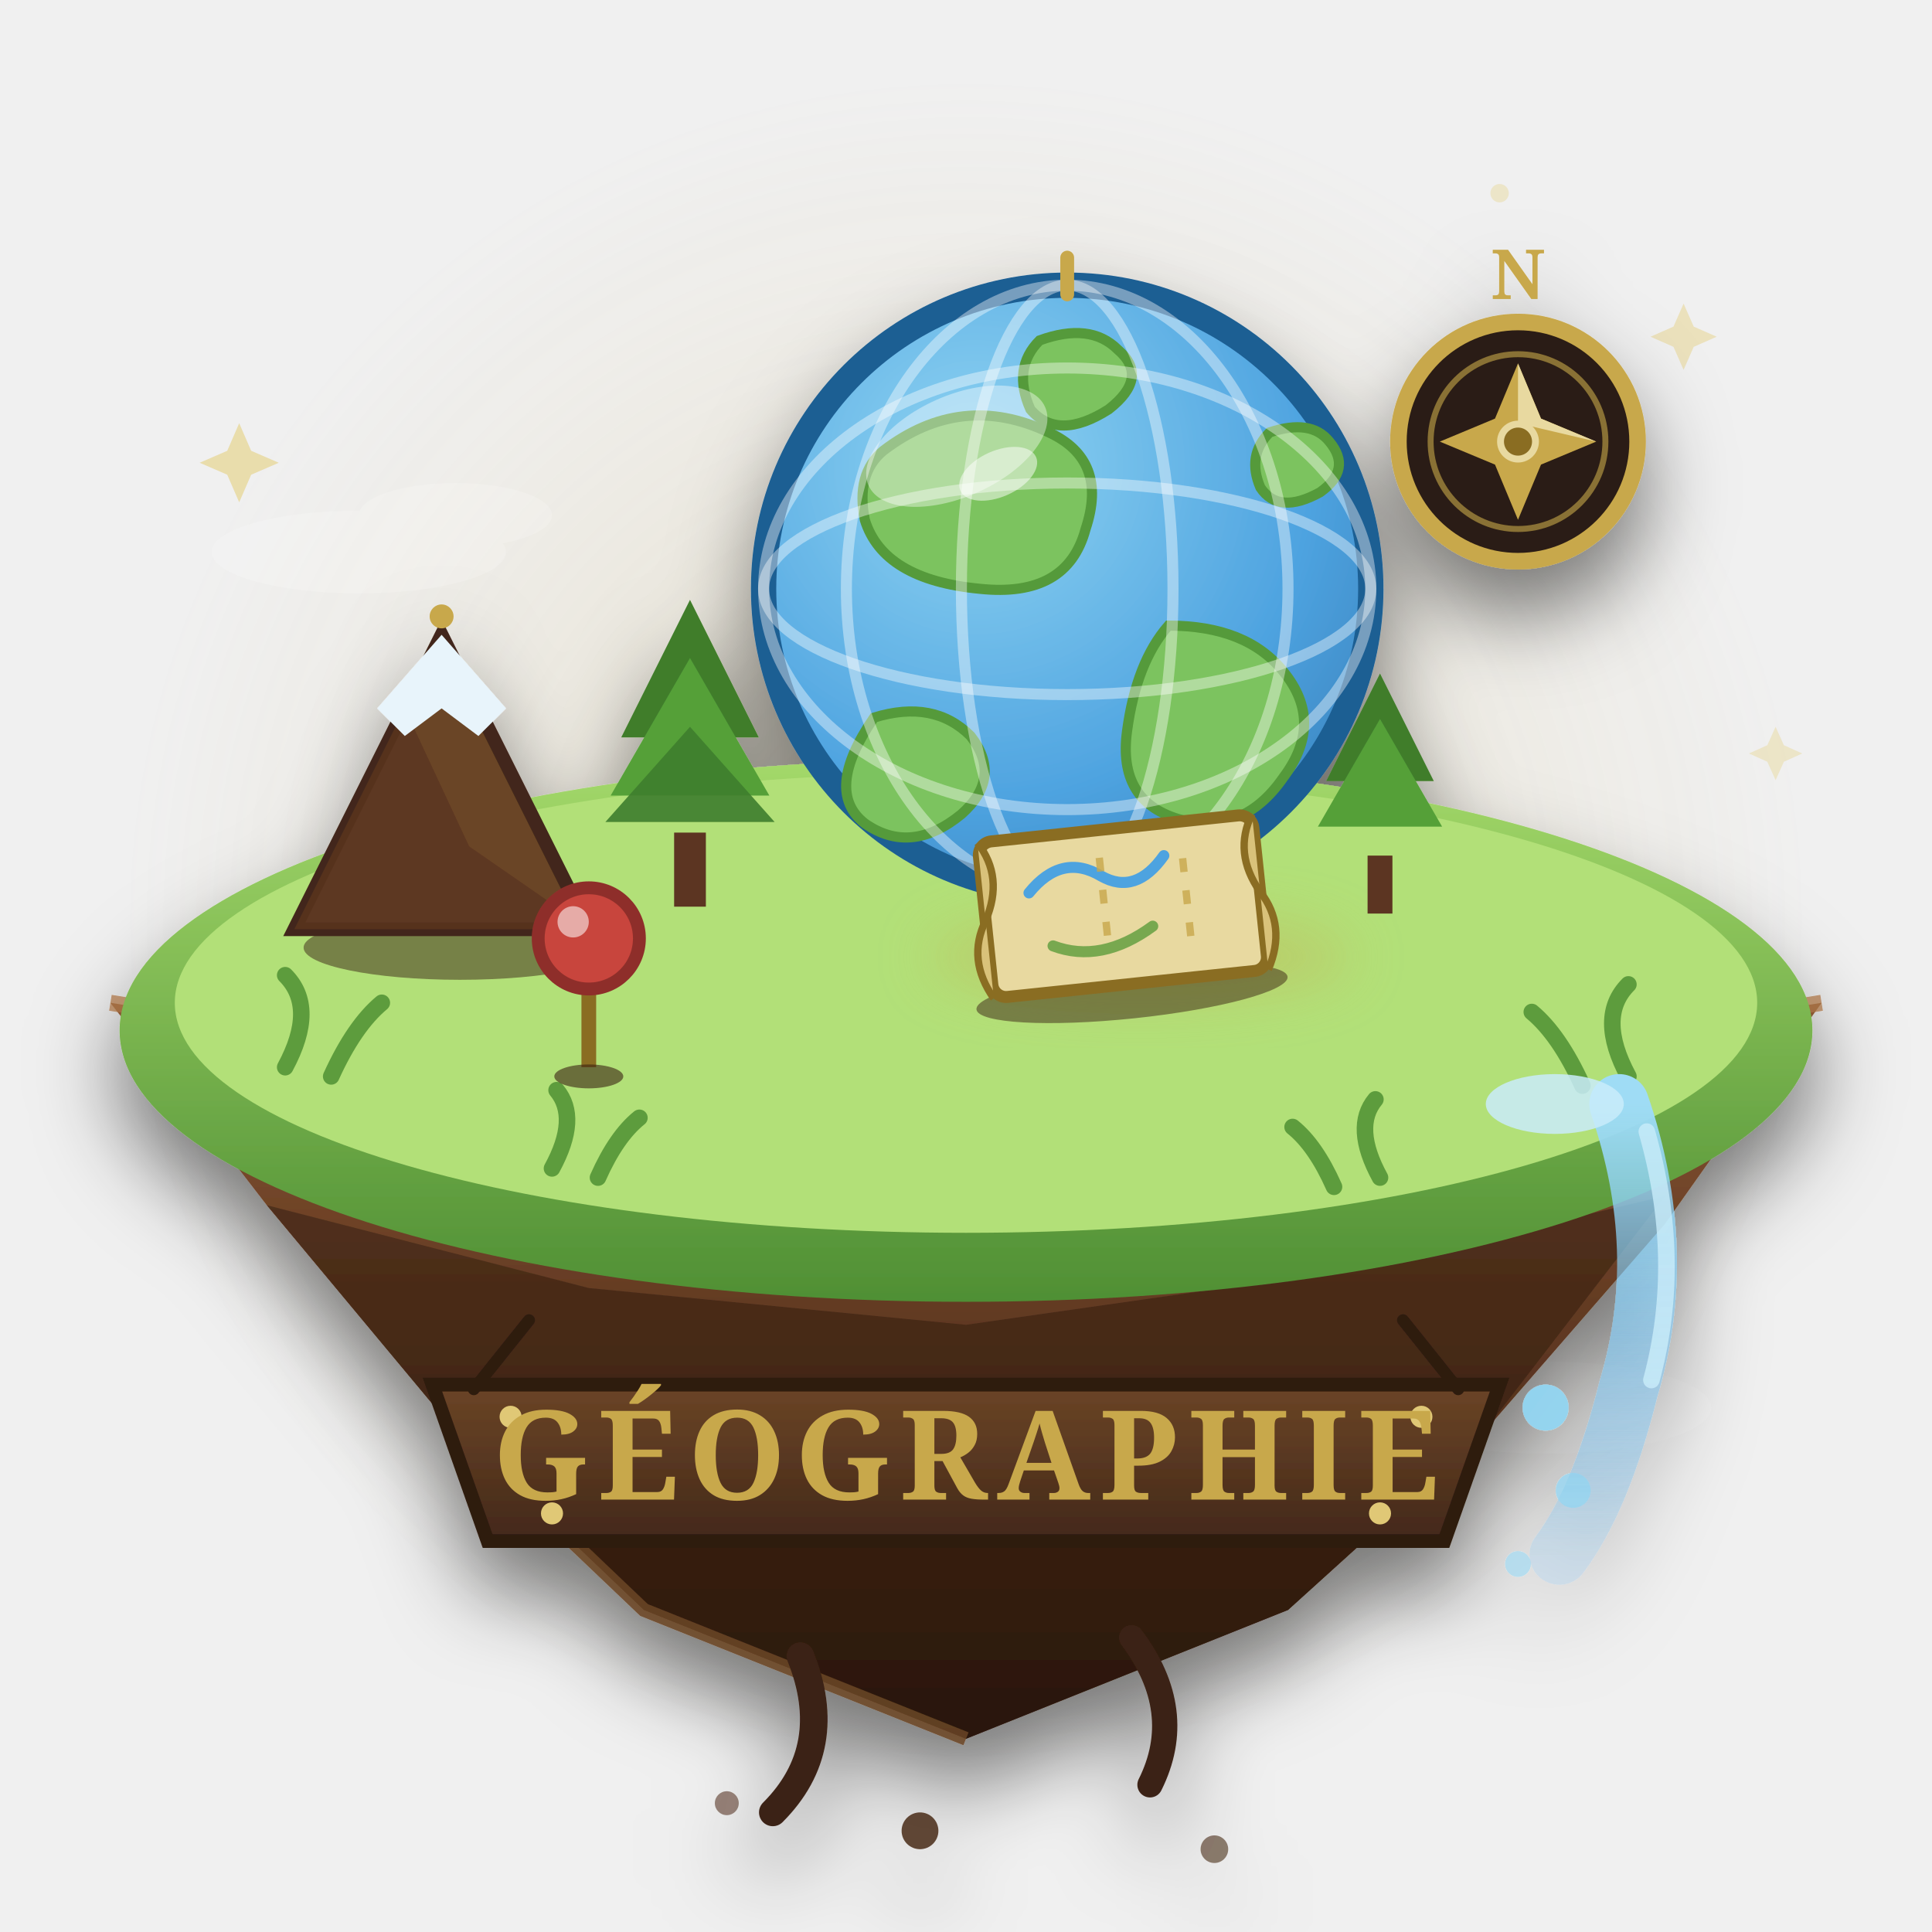
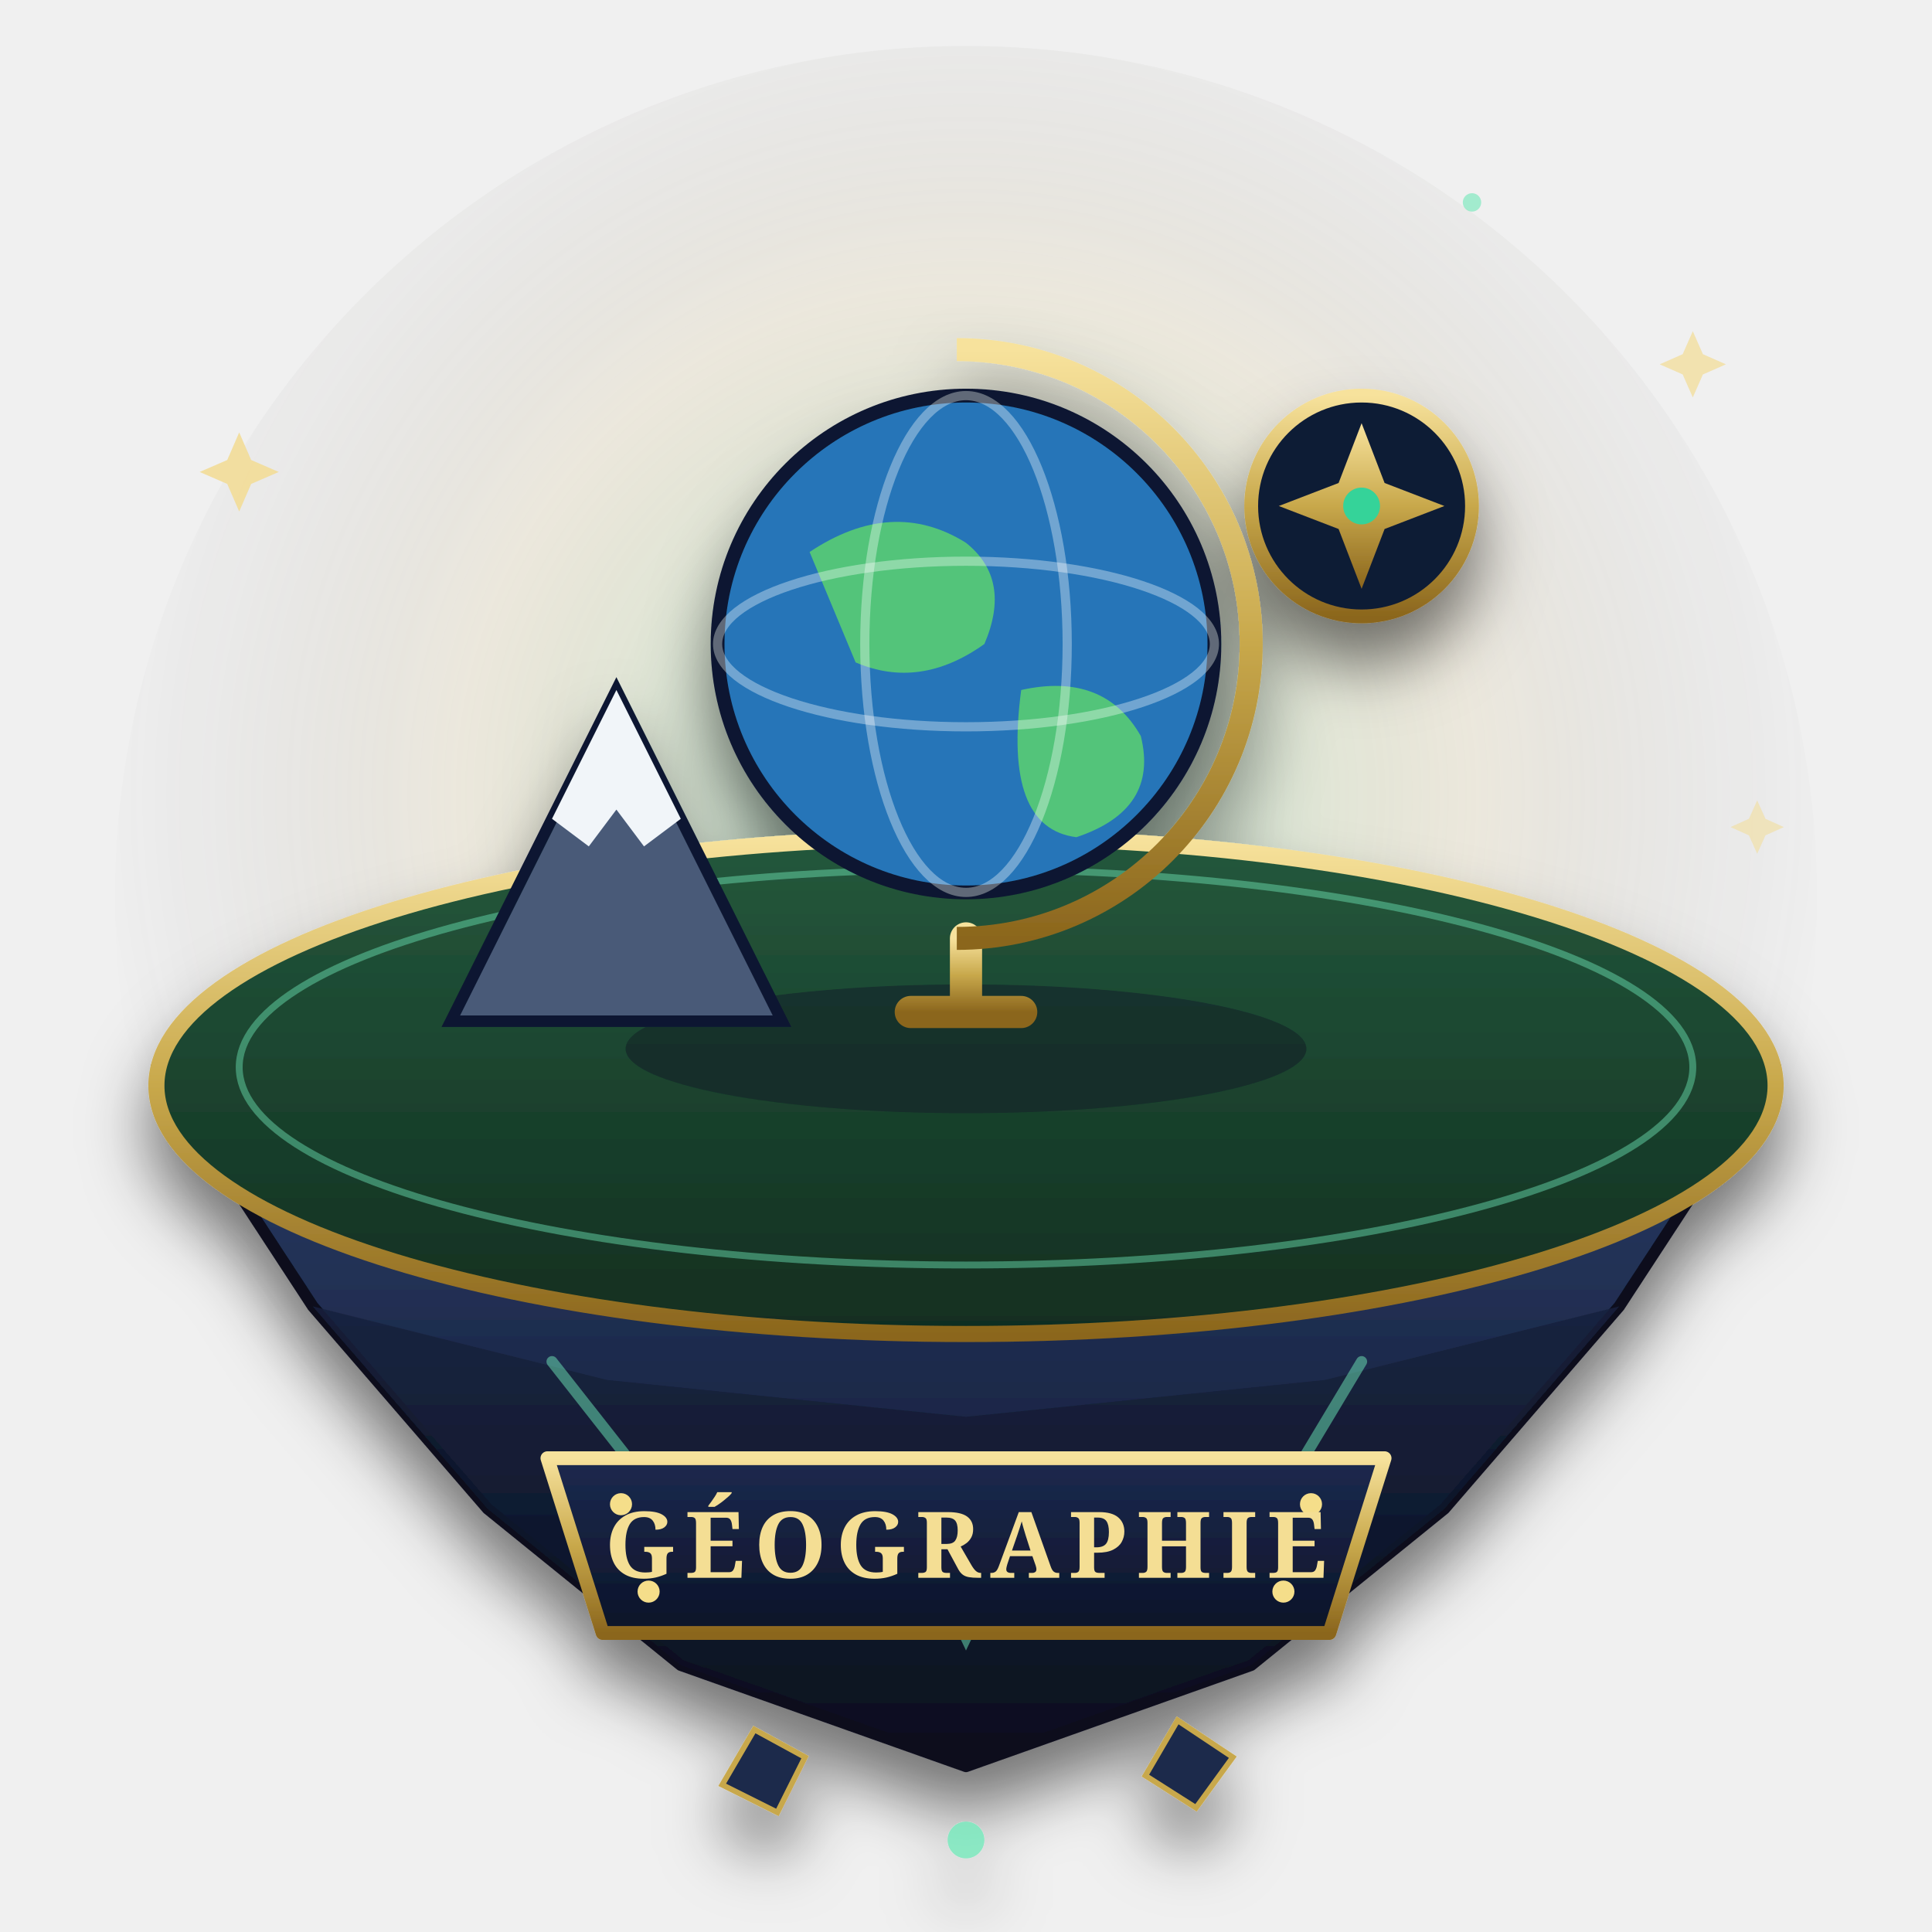
<svg xmlns="http://www.w3.org/2000/svg" viewBox="0 0 420 420" width="420" height="420">
  <defs>
-     <linearGradient id="geoRockTop" x1="0" y1="0" x2="0" y2="1">
-       <stop offset="0" stop-color="#8a5632" />
-       <stop offset="0.5" stop-color="#5b3520" />
-       <stop offset="1" stop-color="#3a2113" />
+     <radialGradient id="igeoHalo" cx="0.5" cy="0.44" r="0.52">
+       <stop offset="0" stop-color="#34d399" stop-opacity="0.34" />
+       <stop offset="0.58" stop-color="#c8a84b" stop-opacity="0.12" />
+       <stop offset="1" stop-color="#070b1a" stop-opacity="0" />
+     </radialGradient>
+     <linearGradient id="igeoRockTop" x1="0" y1="0" x2="0" y2="1">
+       <stop offset="0" stop-color="#2c3e68" />
+       <stop offset="0.55" stop-color="#192544" />
+       <stop offset="1" stop-color="#0d1428" />
    </linearGradient>
-     <linearGradient id="geoRockDeep" x1="0" y1="0" x2="0" y2="1">
-       <stop offset="0" stop-color="#4a2c19" />
-       <stop offset="1" stop-color="#241407" />
+     <linearGradient id="igeoRockDeep" x1="0" y1="0" x2="0" y2="1">
+       <stop offset="0" stop-color="#18223d" />
+       <stop offset="1" stop-color="#080d1b" />
    </linearGradient>
-     <linearGradient id="geoGrass" x1="0" y1="0" x2="0" y2="1">
-       <stop offset="0" stop-color="#a4d96a" />
-       <stop offset="1" stop-color="#4f8f34" />
+     <linearGradient id="igeoPlateau" x1="0" y1="0" x2="0" y2="1">
+       <stop offset="0" stop-color="#24583c" />
+       <stop offset="1" stop-color="#112e20" />
    </linearGradient>
-     <radialGradient id="geoGlobe" cx="0.35" cy="0.3" r="1">
-       <stop offset="0" stop-color="#8fd4f2" />
-       <stop offset="0.55" stop-color="#4ea3e0" />
-       <stop offset="1" stop-color="#2b6ea8" />
-     </radialGradient>
-     <linearGradient id="geoWater" x1="0" y1="0" x2="0" y2="1">
-       <stop offset="0" stop-color="#9fdcf5" />
-       <stop offset="1" stop-color="#4ea3e0" stop-opacity="0.15" />
+     <linearGradient id="igeoGold" x1="0" y1="0" x2="0" y2="1">
+       <stop offset="0" stop-color="#f7e29c" />
+       <stop offset="0.5" stop-color="#c8a84b" />
+       <stop offset="1" stop-color="#8b661d" />
    </linearGradient>
-     <linearGradient id="geoBanner" x1="0" y1="0" x2="0" y2="1">
-       <stop offset="0" stop-color="#6b4526" />
-       <stop offset="1" stop-color="#43281a" />
+     <linearGradient id="igeoAccent" x1="0" y1="0" x2="1" y2="1">
+       <stop offset="0" stop-color="#6ee7b7" />
+       <stop offset="1" stop-color="#34d399" />
    </linearGradient>
-     <radialGradient id="geoHalo" cx="0.5" cy="0.5" r="0.5">
-       <stop offset="0" stop-color="#c8a84b" stop-opacity="0.2" />
-       <stop offset="1" stop-color="#c8a84b" stop-opacity="0" />
-     </radialGradient>
-     <filter id="geoShadow" x="-40%" y="-40%" width="180%" height="180%">
-       <feDropShadow dx="0" dy="10" stdDeviation="9" flood-color="#000" flood-opacity="0.5" />
-     </filter>
-     <filter id="geoSoft" x="-60%" y="-60%" width="220%" height="220%">
-       <feGaussianBlur stdDeviation="6" />
+     <linearGradient id="igeoBanner" x1="0" y1="0" x2="0" y2="1">
+       <stop offset="0" stop-color="#1c2a4f" />
+       <stop offset="1" stop-color="#0c1328" />
+     </linearGradient>
+     <filter id="igeoShadow" x="-25%" y="-25%" width="150%" height="150%">
+       <feDropShadow dx="0" dy="9" stdDeviation="7" flood-color="#000000" flood-opacity="0.52" />
    </filter>
  </defs>
-   <circle cx="210" cy="200" r="185" fill="url(#geoHalo)" />
-   <g fill="#e8d9a0">
-     <path d="M52 92 l2.6 6 6 2.6 -6 2.6 -2.6 6 -2.6 -6 -6 -2.6 6 -2.6 Z" opacity="0.85" />
-     <path d="M366 66 l2.2 5 5 2.2 -5 2.2 -2.2 5 -2.2 -5 -5 -2.2 5 -2.2 Z" opacity="0.65" />
-     <path d="M386 158 l1.8 4 4 1.8 -4 1.8 -1.8 4 -1.8 -4 -4 -1.8 4 -1.8 Z" opacity="0.5" />
-     <circle cx="60" cy="222" r="2.2" opacity="0.5" />
-     <circle cx="360" cy="264" r="2.6" opacity="0.45" />
-     <circle cx="326" cy="42" r="2" opacity="0.5" />
+   <circle cx="210" cy="195" r="185" fill="url(#igeoHalo)" />
+   <g fill="#f2dc96">
+     <path d="M52 94 l2.6 6 6 2.6 -6 2.6 -2.6 6 -2.6 -6 -6 -2.6 6 -2.6 Z" opacity="0.88" />
+     <path d="M368 72 l2.2 5 5 2.2 -5 2.2 -2.2 5 -2.2 -5 -5 -2.2 5 -2.2 Z" opacity="0.72" />
+     <path d="M382 174 l1.8 4 4 1.8 -4 1.8 -1.8 4 -1.8 -4 -4 -1.8 4 -1.8 Z" opacity="0.55" />
+     <circle cx="64" cy="210" r="2.4" fill="#6ee7b7" opacity="0.65" />
+     <circle cx="352" cy="264" r="2.6" opacity="0.5" />
+     <circle cx="320" cy="44" r="2" fill="#6ee7b7" opacity="0.6" />
  </g>
-   <g fill="#ffffff" opacity="0.16">
-     <ellipse cx="78" cy="120" rx="32" ry="9" />
-     <ellipse cx="99" cy="112" rx="21" ry="7" />
-     <ellipse cx="336" cy="306" rx="36" ry="10" />
-     <ellipse cx="316" cy="297" rx="21" ry="7" />
-   </g>
-   <g filter="url(#geoShadow)">
-     <path d="M24 218 L210 248 L396 218 L362 266 L322 312 L280 350 L210 378 L140 350 L98 310 L58 262 Z" fill="url(#geoRockTop)" />
-     <path d="M58 262 L128 280 L210 288 L294 276 L362 260 L322 312 L280 350 L210 378 L140 350 L98 310 Z" fill="url(#geoRockDeep)" opacity="0.8" />
-     <path d="M24 218 L210 248 L396 218" stroke="#a97447" stroke-width="3.5" fill="none" opacity="0.75" />
-     <path d="M98 310 L140 350 L210 378" stroke="#6b4526" stroke-width="3" fill="none" opacity="0.85" />
-     <path d="M174 360 q8 20 -6 34" stroke="#3a2113" stroke-width="6" fill="none" stroke-linecap="round" />
-     <path d="M246 356 q12 16 4 32" stroke="#3a2113" stroke-width="5.5" fill="none" stroke-linecap="round" />
-     <circle cx="200" cy="398" r="4" fill="#4a2c19" opacity="0.85" />
-     <circle cx="264" cy="402" r="3" fill="#4a2c19" opacity="0.6" />
-     <circle cx="158" cy="392" r="2.6" fill="#4a2c19" opacity="0.55" />
-     <ellipse cx="210" cy="224" rx="184" ry="59" fill="url(#geoGrass)" />
-     <ellipse cx="210" cy="218" rx="172" ry="50" fill="#b2e078" />
-     <g stroke="#5d9c3c" stroke-width="3.6" fill="none" stroke-linecap="round">
-       <path d="M62 232 q7 -13 0 -20 M72 234 q5 -11 11 -16" />
-       <path d="M354 234 q-7 -13 0 -20 M344 236 q-5 -11 -11 -16" />
-       <path d="M120 254 q6 -11 1 -17 M130 256 q4 -9 9 -13" />
-       <path d="M300 256 q-6 -11 -1 -17 M290 258 q-4 -9 -9 -13" />
+   <g filter="url(#igeoShadow)">
+     <path d="M34 232 L210 264 L386 232 L352 284 L314 328 L272 362 L210 384 L148 362 L106 328 L68 284 Z" fill="url(#igeoRockTop)" stroke="#080e1d" stroke-width="2.5" stroke-linejoin="round" />
+     <path d="M68 284 L132 300 L210 308 L288 300 L352 284 L314 328 L272 362 L210 384 L148 362 L106 328 Z" fill="url(#igeoRockDeep)" opacity="0.85" />
+     <path d="M120 296 L142 324 M296 296 L278 326 M192 318 L210 356 L228 318" stroke="#6ee7b7" stroke-width="2.4" stroke-linecap="round" opacity="0.5" fill="none" />
+     <polygon points="164,376 175,382 169,394 157,388" fill="#1b294c" stroke="#c8a84b" stroke-width="1.2" />
+     <polygon points="256,374 268,382 260,393 249,386" fill="#1b294c" stroke="#c8a84b" stroke-width="1.2" />
+     <circle cx="210" cy="400" r="4" fill="#6ee7b7" opacity="0.75" />
+     <ellipse cx="210" cy="236" rx="176" ry="54" fill="url(#igeoPlateau)" stroke="url(#igeoGold)" stroke-width="3.5" />
+     <ellipse cx="210" cy="232" rx="158" ry="43" fill="none" stroke="#6ee7b7" stroke-width="1.5" stroke-opacity="0.45" />
+     <g transform="translate(210 144)">
+       <ellipse cx="0" cy="84" rx="74" ry="14" fill="#091326" opacity="0.45" />
+       <g transform="translate(-76 42)">
+         <polygon points="-36,36 0,-36 36,36" fill="#485a78" stroke="#0c1830" stroke-width="2.5" />
+         <polygon points="-14,-8 0,-36 14,-8 6,-2 0,-10 -6,-2" fill="#f1f5f9" />
+       </g>
+       <path d="M-12 76 H12 M0 60 V76" stroke="url(#igeoGold)" stroke-width="7" stroke-linecap="round" />
+       <path d="M-26 78 H26" stroke="url(#igeoGold)" stroke-width="8" stroke-linecap="round" />
+       <path d="M-2 -68 A64 64 0 0 1 -2 60" fill="none" stroke="url(#igeoGold)" stroke-width="5" />
+       <circle cx="0" cy="-4" r="54" fill="#2575b8" stroke="#0c1830" stroke-width="3" />
+       <path d="M-34 -24 q18 -12 34 -2 q10 8 4 22 q-14 10 -28 4 Z" fill="#52c47a" />
+       <path d="M12 6 q18 -4 26 10 q4 16 -14 22 q-16 -2 -12 -32 Z" fill="#52c47a" />
+       <ellipse cx="0" cy="-4" rx="54" ry="18" fill="none" stroke="#ffffff" stroke-opacity="0.35" stroke-width="2" />
+       <ellipse cx="0" cy="-4" rx="22" ry="54" fill="none" stroke="#ffffff" stroke-opacity="0.35" stroke-width="2" />
+       <g transform="translate(86 -34)">
+         <circle r="24" fill="#101b36" stroke="url(#igeoGold)" stroke-width="3" />
+         <polygon points="0,-18 5,-5 18,0 5,5 0,18 -5,5 -18,0 -5,-5" fill="url(#igeoGold)" />
+         <circle r="4" fill="#34d399" />
+       </g>
    </g>
-     <g transform="translate(96 172)">
-       <ellipse cx="4" cy="34" rx="34" ry="7" fill="#3a2113" opacity="0.5" />
-       <path d="M-32 30 L0 -34 L32 30 Z" fill="#6b4526" stroke="#43281a" stroke-width="3" />
-       <path d="M-32 30 L-8 -18 L6 12 L32 30 Z" fill="#5b3520" opacity="0.85" />
-       <path d="M-14 -18 L0 -34 L14 -18 L8 -12 L0 -18 L-8 -12 Z" fill="#e8f4fb" />
-       <circle cx="0" cy="-38" r="2.6" fill="#c8a84b" />
-     </g>
-     <g transform="translate(232 128)">
-       <ellipse cx="16" cy="80" rx="46" ry="9" fill="#c8a84b" opacity="0.35" filter="url(#geoSoft)" />
-       <circle cx="0" cy="0" r="66" fill="url(#geoGlobe)" stroke="#1d5e93" stroke-width="5.5" />
-       <g fill="#7cc35e" stroke="#549a3a" stroke-width="2.2">
-         <path d="M-40 -30 q17 -13 36 -4 q13 6 8 21 q-4 15 -23 13 q-21 -2 -25 -15 q-2 -10 4 -15 Z" />
-         <path d="M22 8 q17 0 25 10 q9 11 0 23 q-9 13 -23 9 q-13 -4 -11 -19 q2 -15 9 -23 Z" />
-         <path d="M-42 28 q13 -4 21 4 q7 9 -2 17 q-11 9 -21 2 q-9 -7 2 -23 Z" />
-         <path d="M-6 -54 q11 -4 17 2 q7 6 -2 13 q-11 7 -17 0 q-4 -9 2 -15 Z" />
-         <path d="M44 -34 q9 -3 13 2 q5 6 -2 11 q-9 5 -13 -1 q-3 -7 2 -12 Z" />
+     <g transform="translate(210 336)">
+       <path d="M-91 -19 L91 -19 L79 19 L-79 19 Z" fill="url(#igeoBanner)" stroke="url(#igeoGold)" stroke-width="3" stroke-linejoin="round" />
+       <g fill="#f5de8a">
+         <circle cx="-75" cy="-9" r="2.4" />
+         <circle cx="75" cy="-9" r="2.4" />
+         <circle cx="-69" cy="10" r="2.4" />
+         <circle cx="69" cy="10" r="2.4" />
      </g>
-       <g fill="none" stroke="#ffffff" stroke-opacity="0.4" stroke-width="2.4">
-         <ellipse rx="66" ry="23" />
-         <ellipse rx="66" ry="48" />
-         <ellipse rx="23" ry="66" />
-         <ellipse rx="48" ry="66" />
-       </g>
-       <ellipse cx="-24" cy="-31" rx="21" ry="11" fill="#ffffff" opacity="0.4" transform="rotate(-24 -24 -31)" />
-       <ellipse cx="-15" cy="-25" rx="9" ry="5" fill="#ffffff" opacity="0.5" transform="rotate(-24 -15 -25)" />
-       <path d="M0 -72 L0 -64 M0 64 L0 72" stroke="#c8a84b" stroke-width="3" stroke-linecap="round" />
-     </g>
-     <path d="M352 240 q11 32 2 62 q-6 24 -15 36" stroke="url(#geoWater)" stroke-width="13" fill="none" stroke-linecap="round" />
-     <path d="M358 246 q8 28 1 54" stroke="#c9ecfa" stroke-width="3.6" fill="none" stroke-linecap="round" opacity="0.8" />
-     <g fill="#8fd4f2">
-       <circle cx="336" cy="306" r="5" opacity="0.9" />
-       <circle cx="342" cy="324" r="3.8" opacity="0.7" />
-       <circle cx="330" cy="340" r="2.8" opacity="0.55" />
-     </g>
-     <ellipse cx="338" cy="240" rx="15" ry="6.5" fill="#c9ecfa" opacity="0.85" />
-     <g transform="translate(150 158) scale(1.15)">
-       <rect x="-3" y="20" width="6" height="14" fill="#5b3520" />
-       <path d="M0 -24 L13 2 L-13 2 Z" fill="#3f7d2c" />
-       <path d="M0 -13 L15 13 L-15 13 Z" fill="#54a038" />
-       <path d="M0 0 L16 18 L-16 18 Z" fill="#3f7d2c" opacity="0.9" />
-     </g>
-     <g transform="translate(300 168) scale(0.9)">
-       <rect x="-3" y="20" width="6" height="14" fill="#5b3520" />
-       <path d="M0 -24 L13 2 L-13 2 Z" fill="#3f7d2c" />
-       <path d="M0 -13 L15 13 L-15 13 Z" fill="#54a038" />
-     </g>
-     <g transform="translate(330 96)">
-       <circle r="26" fill="#2b1d12" stroke="#c8a84b" stroke-width="3.6" />
-       <circle r="19" fill="none" stroke="#c8a84b" stroke-width="1.3" opacity="0.6" />
-       <path d="M0 -17 L5 -5 L17 0 L5 5 L0 17 L-5 5 L-17 0 L-5 -5 Z" fill="#c8a84b" />
-       <path d="M0 -17 L5 -5 L17 0 L0 -4 Z" fill="#e8d9a0" />
-       <circle r="3.8" fill="#8a6d24" stroke="#e8d9a0" stroke-width="1.5" />
-       <text y="-31" text-anchor="middle" font-family="Cinzel, Georgia, serif" font-size="15" font-weight="700" fill="#c8a84b">N</text>
-     </g>
-     <g transform="translate(128 208)">
-       <path d="M0 24 Q0 11 0 6" stroke="#8a6d24" stroke-width="3.2" fill="none" />
-       <circle cy="-4" r="11" fill="#c8443c" stroke="#8e2f2a" stroke-width="2.8" />
-       <circle cx="-3.4" cy="-7.6" r="3.4" fill="#ffffff" opacity="0.55" />
-       <ellipse cx="0" cy="26" rx="7.5" ry="2.6" fill="#3a2113" opacity="0.6" />
-     </g>
-     <g transform="translate(244 196) rotate(-6)">
-       <ellipse cx="0" cy="20" rx="34" ry="5.5" fill="#3a2113" opacity="0.5" />
-       <rect x="-30" y="-16" width="60" height="34" rx="3" fill="#e8d9a0" stroke="#8a6d24" stroke-width="2.6" />
-       <path d="M-30 -16 q5 8 0 17 q-5 8 0 17" fill="#d9c27a" stroke="#8a6d24" stroke-width="1.6" />
-       <path d="M30 -16 q-5 8 0 17 q5 8 0 17" fill="#d9c27a" stroke="#8a6d24" stroke-width="1.6" />
-       <path d="M-20 -4 q8 -8 16 -2 q7 5 14 -3" stroke="#4ea3e0" stroke-width="2.4" fill="none" stroke-linecap="round" />
-       <path d="M-16 8 q10 5 22 -2" stroke="#5d9c3c" stroke-width="2.4" fill="none" stroke-linecap="round" opacity="0.8" />
-       <path d="M-4 -10 l0 20 M14 -8 l0 18" stroke="#c8a84b" stroke-width="1.6" stroke-dasharray="3 4" opacity="0.8" />
-     </g>
-     <g transform="translate(210 318)">
-       <path d="M-116 -17 L116 -17 L104 17 L-104 17 Z" fill="url(#geoBanner)" stroke="#2e1a10" stroke-width="3" />
-       <g fill="#e0c876">
-         <circle cx="-99" cy="-10" r="2.4" />
-         <circle cx="99" cy="-10" r="2.4" />
-         <circle cx="-90" cy="11" r="2.4" />
-         <circle cx="90" cy="11" r="2.4" />
-       </g>
-       <path d="M-107 -16 L-95 -31 M107 -16 L95 -31" stroke="#2e1a10" stroke-width="2.6" stroke-linecap="round" />
-       <text x="0" y="8" text-anchor="middle" font-family="Cinzel, Georgia, serif" font-size="27" font-weight="700" fill="#c8a84b" letter-spacing="2">GÉOGRAPHIE</text>
+       <text x="0" y="7" text-anchor="middle" font-family="Cinzel, Georgia, serif" font-size="20" font-weight="700" fill="#f4de94" letter-spacing="2">GÉOGRAPHIE</text>
    </g>
  </g>
</svg>
